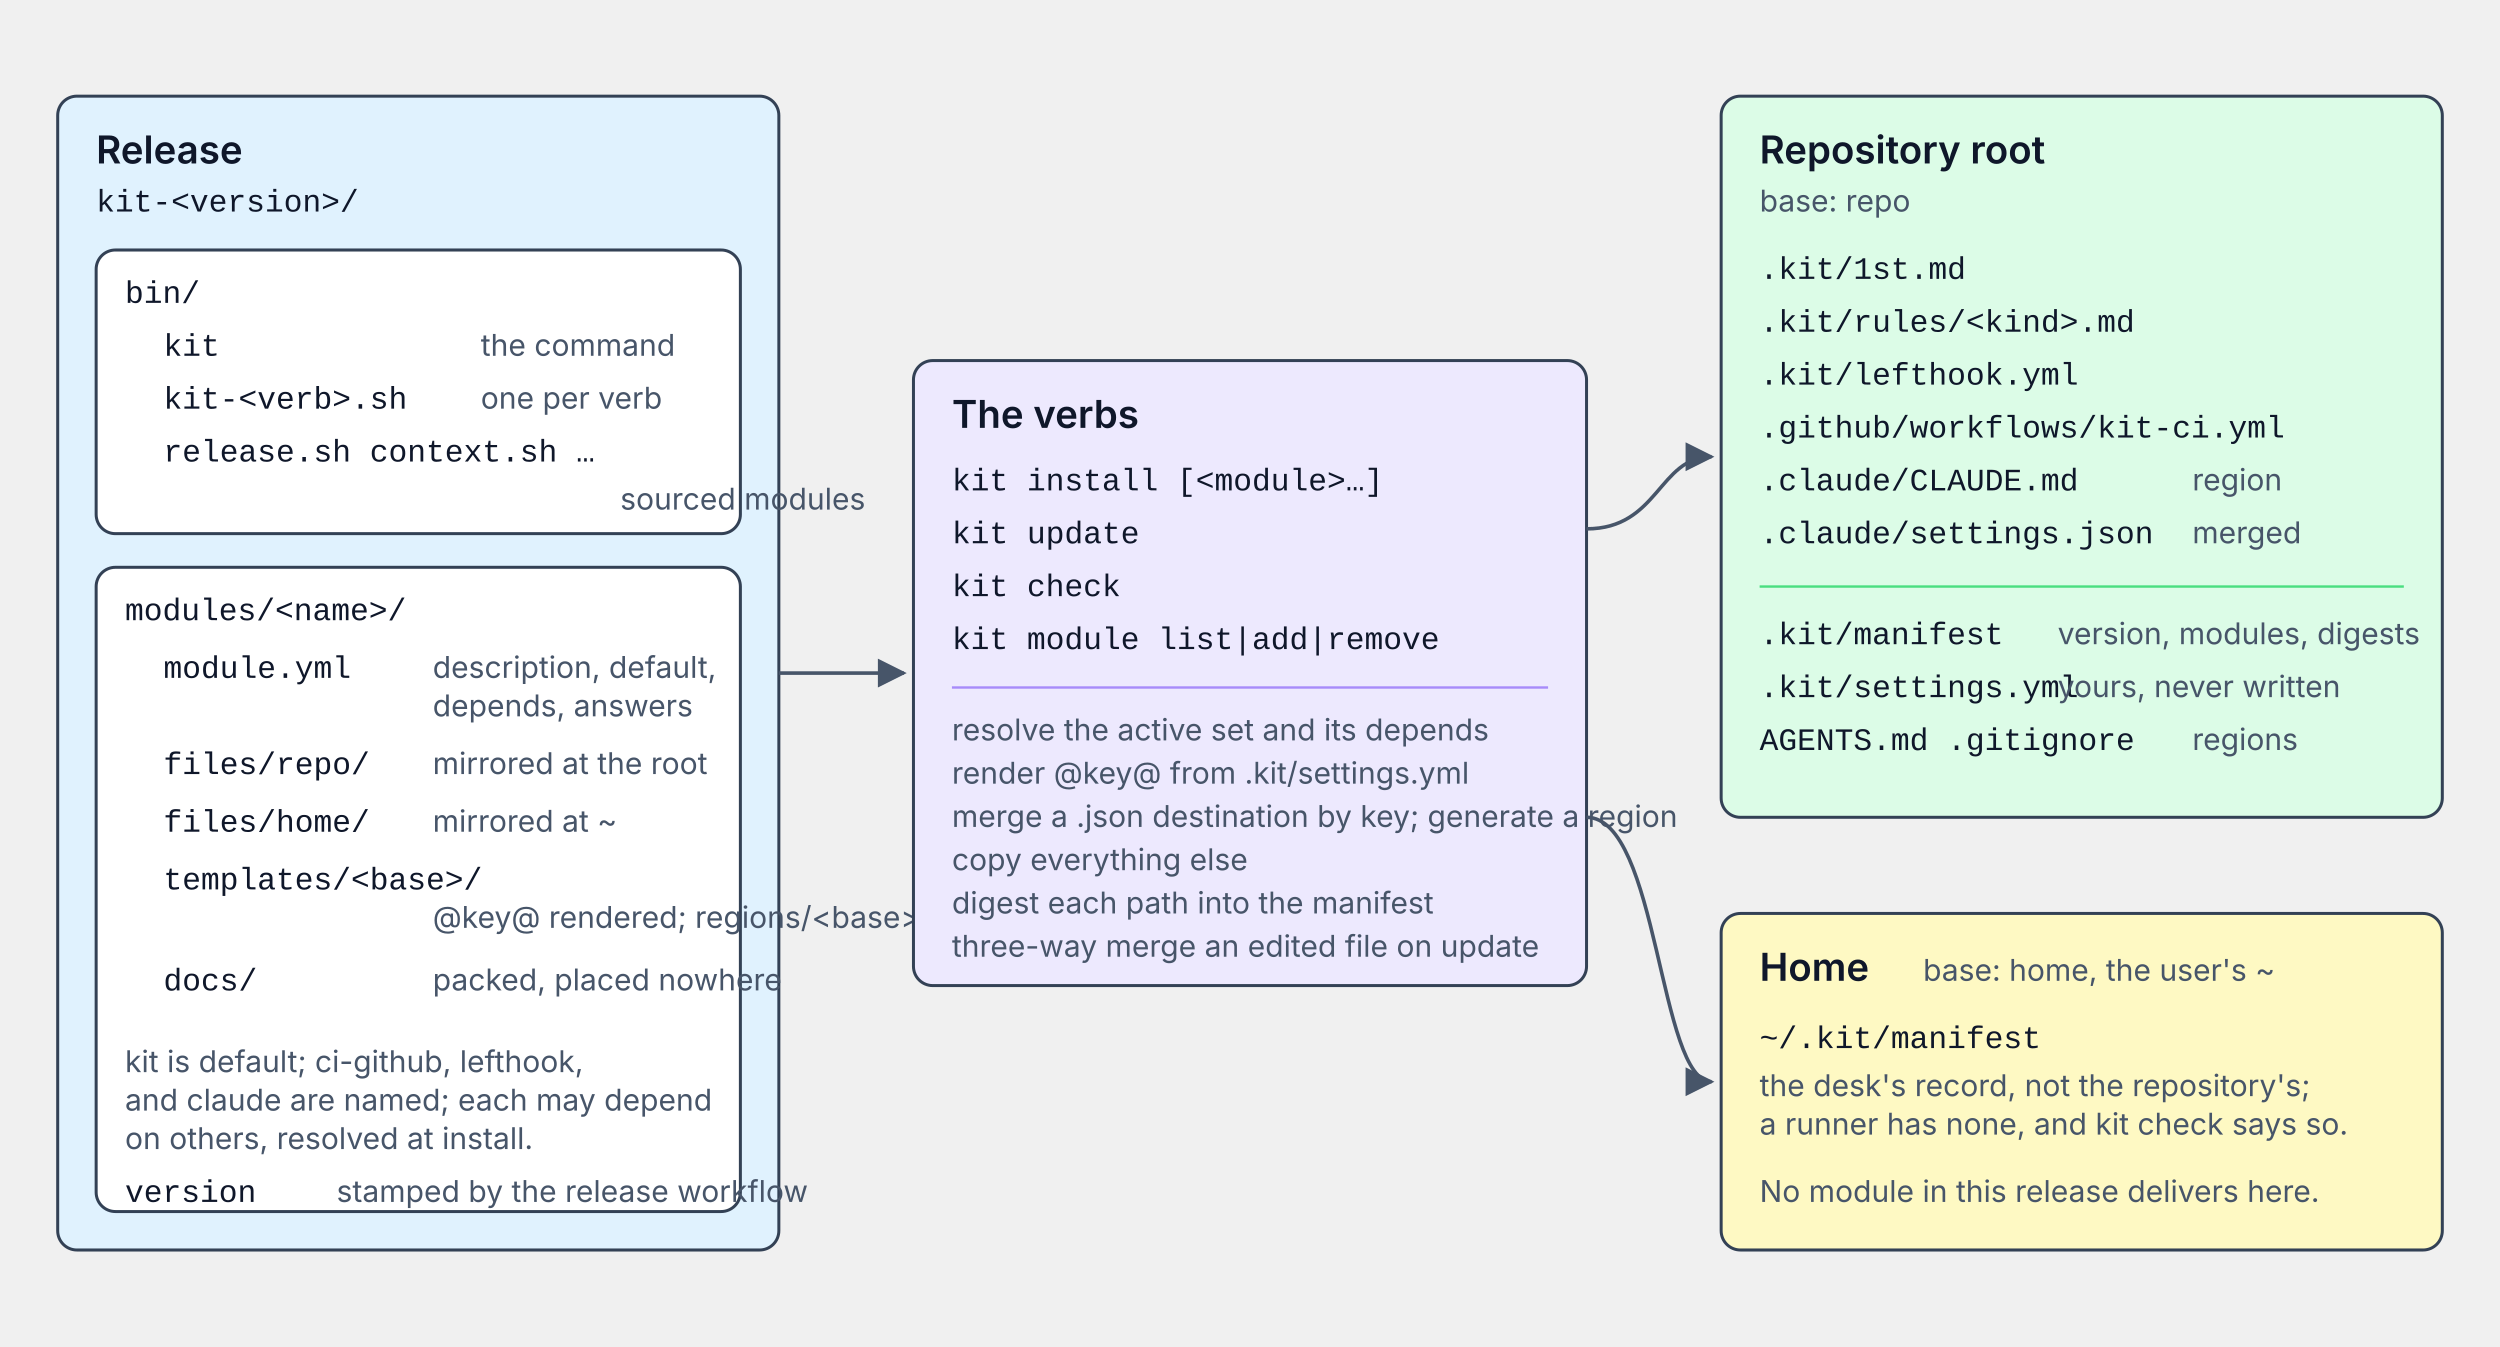
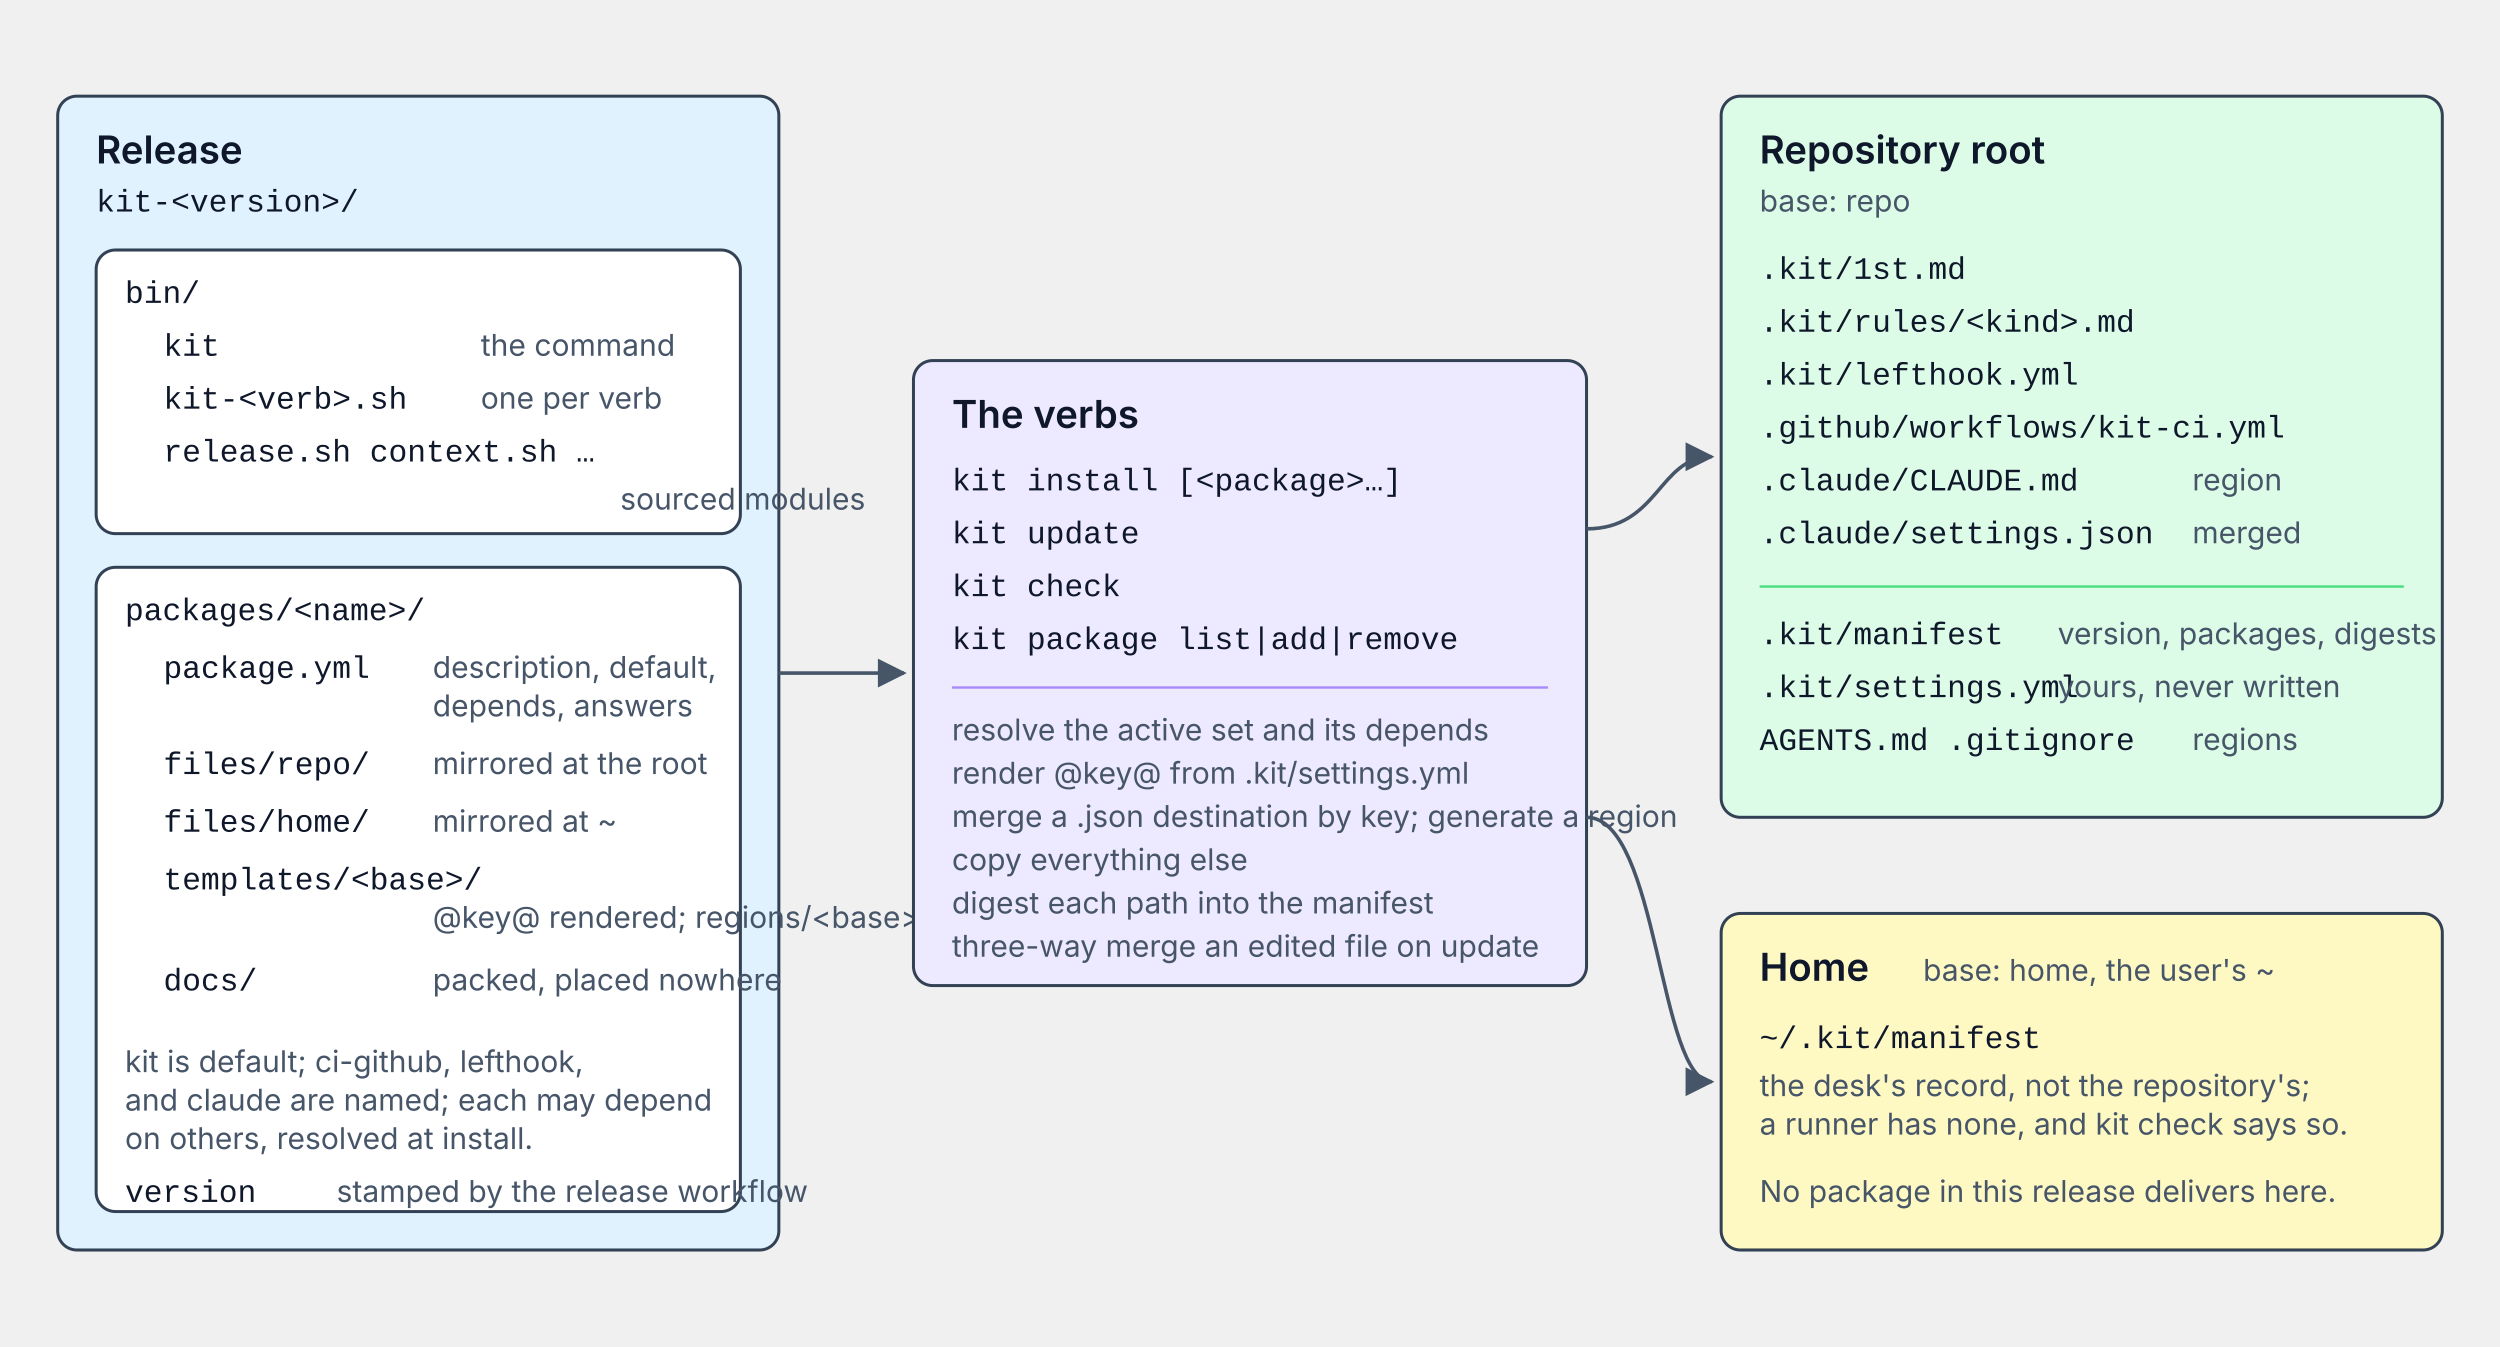
<svg xmlns="http://www.w3.org/2000/svg" viewBox="0 0 1040 560" width="1040" height="560" role="img" aria-labelledby="title desc">
  <defs>
    <marker id="arrow" viewBox="0 0 10 10" refX="9" refY="5" markerWidth="8" markerHeight="8" orient="auto-start-reverse">
      <path d="M 0 0 L 10 5 L 0 10 z" fill="#475569" />
    </marker>
    <style>
      text { font-family: Inter, -apple-system, "Segoe UI", Helvetica, Arial, sans-serif; font-size: 14px; fill: #0f172a; }
      .h { font-size: 16px; font-weight: 600; }
      .m { font-family: "SF Mono", Menlo, Consolas, "Liberation Mono", monospace; font-size: 13px; }
      .d { fill: #475569; font-size: 12.5px; }
      .box { stroke: #334155; stroke-width: 1.25; rx: 8; }
      .edge { stroke: #475569; stroke-width: 1.5; fill: none; marker-end: url(#arrow); }
    </style>
  </defs>
  <rect class="box" x="24" y="40" width="300" height="480" fill="#e0f2fe" />
  <text class="h" x="40" y="68">Release</text>
  <text class="m" x="40" y="88">kit-&lt;version&gt;/</text>
  <rect class="box" x="40" y="104" width="268" height="118" fill="#ffffff" />
  <text class="m" x="52" y="126">bin/</text>
  <text class="m" x="68" y="148">kit</text>
  <text class="d" x="200" y="148">the command</text>
  <text class="m" x="68" y="170">kit-&lt;verb&gt;.sh</text>
  <text class="d" x="200" y="170">one per verb</text>
  <text class="m" x="68" y="192">release.sh context.sh …</text>
  <text class="d" x="258" y="212">sourced modules</text>
  <rect class="box" x="40" y="236" width="268" height="268" fill="#ffffff" />
-   <text class="m" x="52" y="258">modules/&lt;name&gt;/</text>
-   <text class="m" x="68" y="282">module.yml</text>
+   <text class="m" x="52" y="258">packages/&lt;name&gt;/</text>
+   <text class="m" x="68" y="282">package.yml</text>
  <text class="d" x="180" y="282">description, default,</text>
  <text class="d" x="180" y="298">depends, answers</text>
  <text class="m" x="68" y="322">files/repo/</text>
  <text class="d" x="180" y="322">mirrored at the root</text>
  <text class="m" x="68" y="346">files/home/</text>
  <text class="d" x="180" y="346">mirrored at ~</text>
  <text class="m" x="68" y="370">templates/&lt;base&gt;/</text>
  <text class="d" x="180" y="386">@key@ rendered; regions/&lt;base&gt;/</text>
  <text class="m" x="68" y="412">docs/</text>
  <text class="d" x="180" y="412">packed, placed nowhere</text>
  <text class="d" x="52" y="446">kit is default; ci-github, lefthook,</text>
  <text class="d" x="52" y="462">and claude are named; each may depend</text>
  <text class="d" x="52" y="478">on others, resolved at install.</text>
  <text class="m" x="52" y="500">version</text>
  <text class="d" x="140" y="500">stamped by the release workflow</text>
  <rect class="box" x="380" y="150" width="280" height="260" fill="#ede9fe" />
  <text class="h" x="396" y="178">The verbs</text>
-   <text class="m" x="396" y="204">kit install [&lt;module&gt;…]</text>
+   <text class="m" x="396" y="204">kit install [&lt;package&gt;…]</text>
  <text class="m" x="396" y="226">kit update</text>
  <text class="m" x="396" y="248">kit check</text>
-   <text class="m" x="396" y="270">kit module list|add|remove</text>
+   <text class="m" x="396" y="270">kit package list|add|remove</text>
  <line x1="396" y1="286" x2="644" y2="286" stroke="#a78bfa" stroke-width="1" />
  <text class="d" x="396" y="308">resolve the active set and its depends</text>
  <text class="d" x="396" y="326">render @key@ from .kit/settings.yml</text>
  <text class="d" x="396" y="344">merge a .json destination by key; generate a region</text>
  <text class="d" x="396" y="362">copy everything else</text>
  <text class="d" x="396" y="380">digest each path into the manifest</text>
  <text class="d" x="396" y="398">three-way merge an edited file on update</text>
  <rect class="box" x="716" y="40" width="300" height="300" fill="#dcfce7" />
  <text class="h" x="732" y="68">Repository root</text>
  <text class="d" x="732" y="88">base: repo</text>
  <text class="m" x="732" y="116">.kit/1st.md</text>
  <text class="m" x="732" y="138">.kit/rules/&lt;kind&gt;.md</text>
  <text class="m" x="732" y="160">.kit/lefthook.yml</text>
  <text class="m" x="732" y="182">.github/workflows/kit-ci.yml</text>
  <text class="m" x="732" y="204">.claude/CLAUDE.md</text>
  <text class="d" x="912" y="204">region</text>
  <text class="m" x="732" y="226">.claude/settings.json</text>
  <text class="d" x="912" y="226">merged</text>
  <line x1="732" y1="244" x2="1000" y2="244" stroke="#4ade80" stroke-width="1" />
  <text class="m" x="732" y="268">.kit/manifest</text>
-   <text class="d" x="856" y="268">version, modules, digests</text>
+   <text class="d" x="856" y="268">version, packages, digests</text>
  <text class="m" x="732" y="290">.kit/settings.yml</text>
  <text class="d" x="856" y="290">yours, never written</text>
  <text class="m" x="732" y="312">AGENTS.md .gitignore</text>
  <text class="d" x="912" y="312">regions</text>
  <rect class="box" x="716" y="380" width="300" height="140" fill="#fef9c3" />
  <text class="h" x="732" y="408">Home</text>
  <text class="d" x="800" y="408">base: home, the user's ~</text>
  <text class="m" x="732" y="436">~/.kit/manifest</text>
  <text class="d" x="732" y="456">the desk's record, not the repository's;</text>
  <text class="d" x="732" y="472">a runner has none, and kit check says so.</text>
-   <text class="d" x="732" y="500">No module in this release delivers here.</text>
+   <text class="d" x="732" y="500">No package in this release delivers here.</text>
  <path class="edge" d="M 324 280 L 376 280" />
  <path class="edge" d="M 660 220 C 690 220, 690 190, 712 190" />
  <path class="edge" d="M 660 340 C 690 340, 690 450, 712 450" />
</svg>
